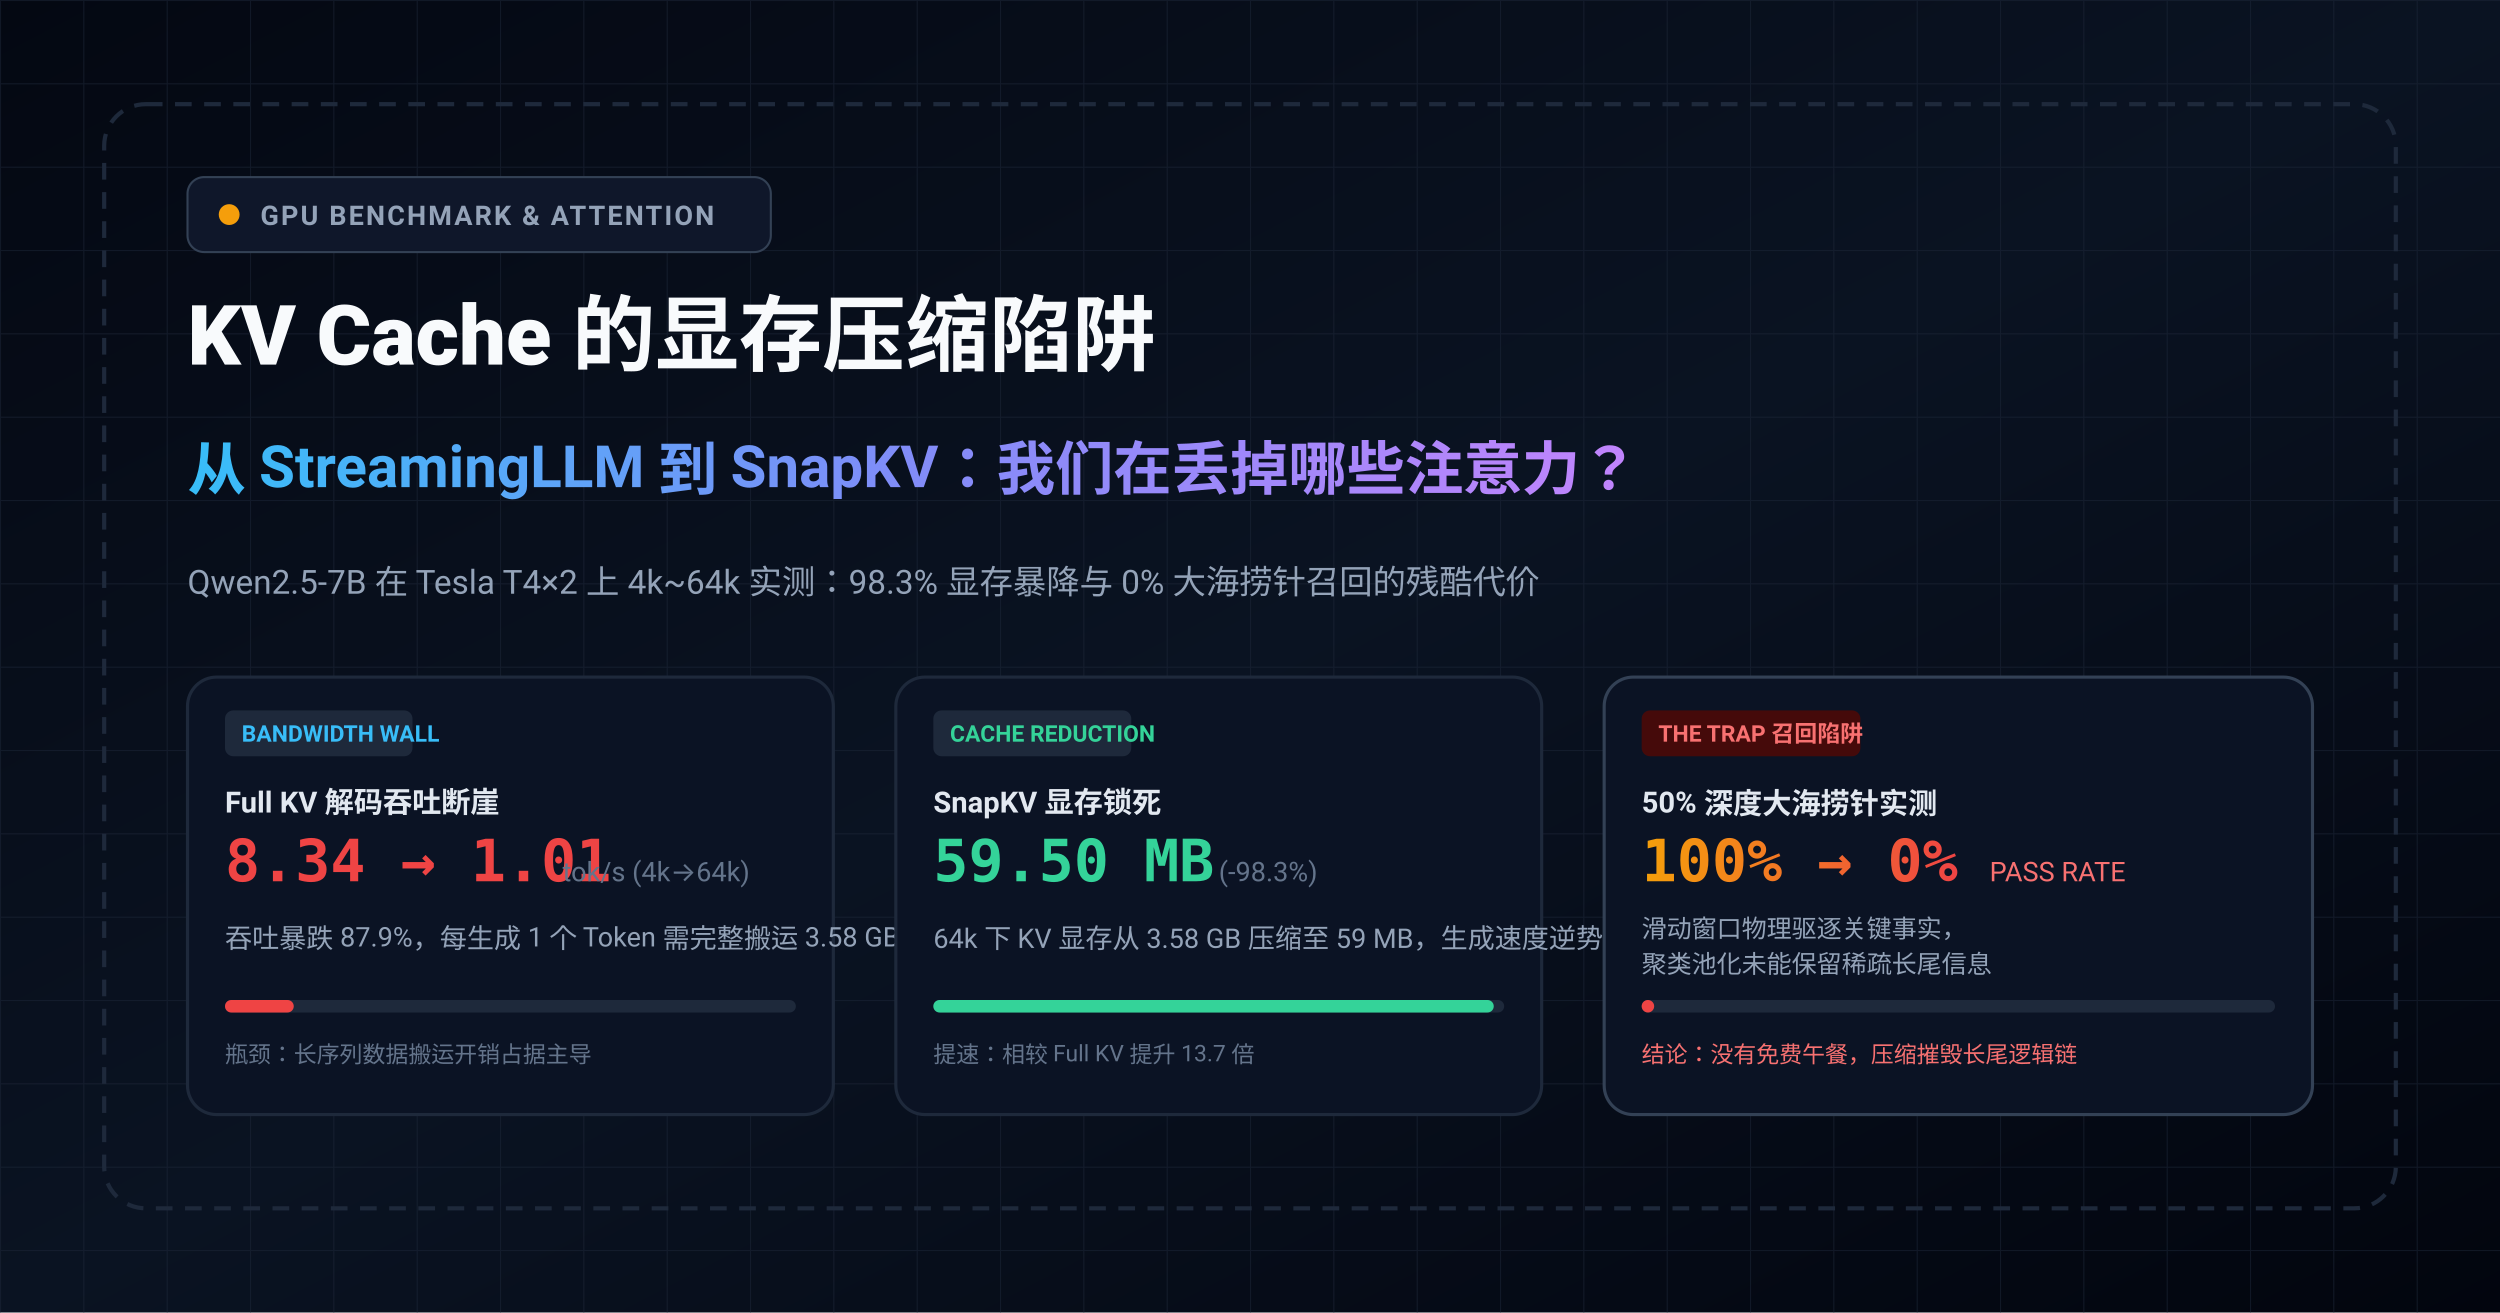
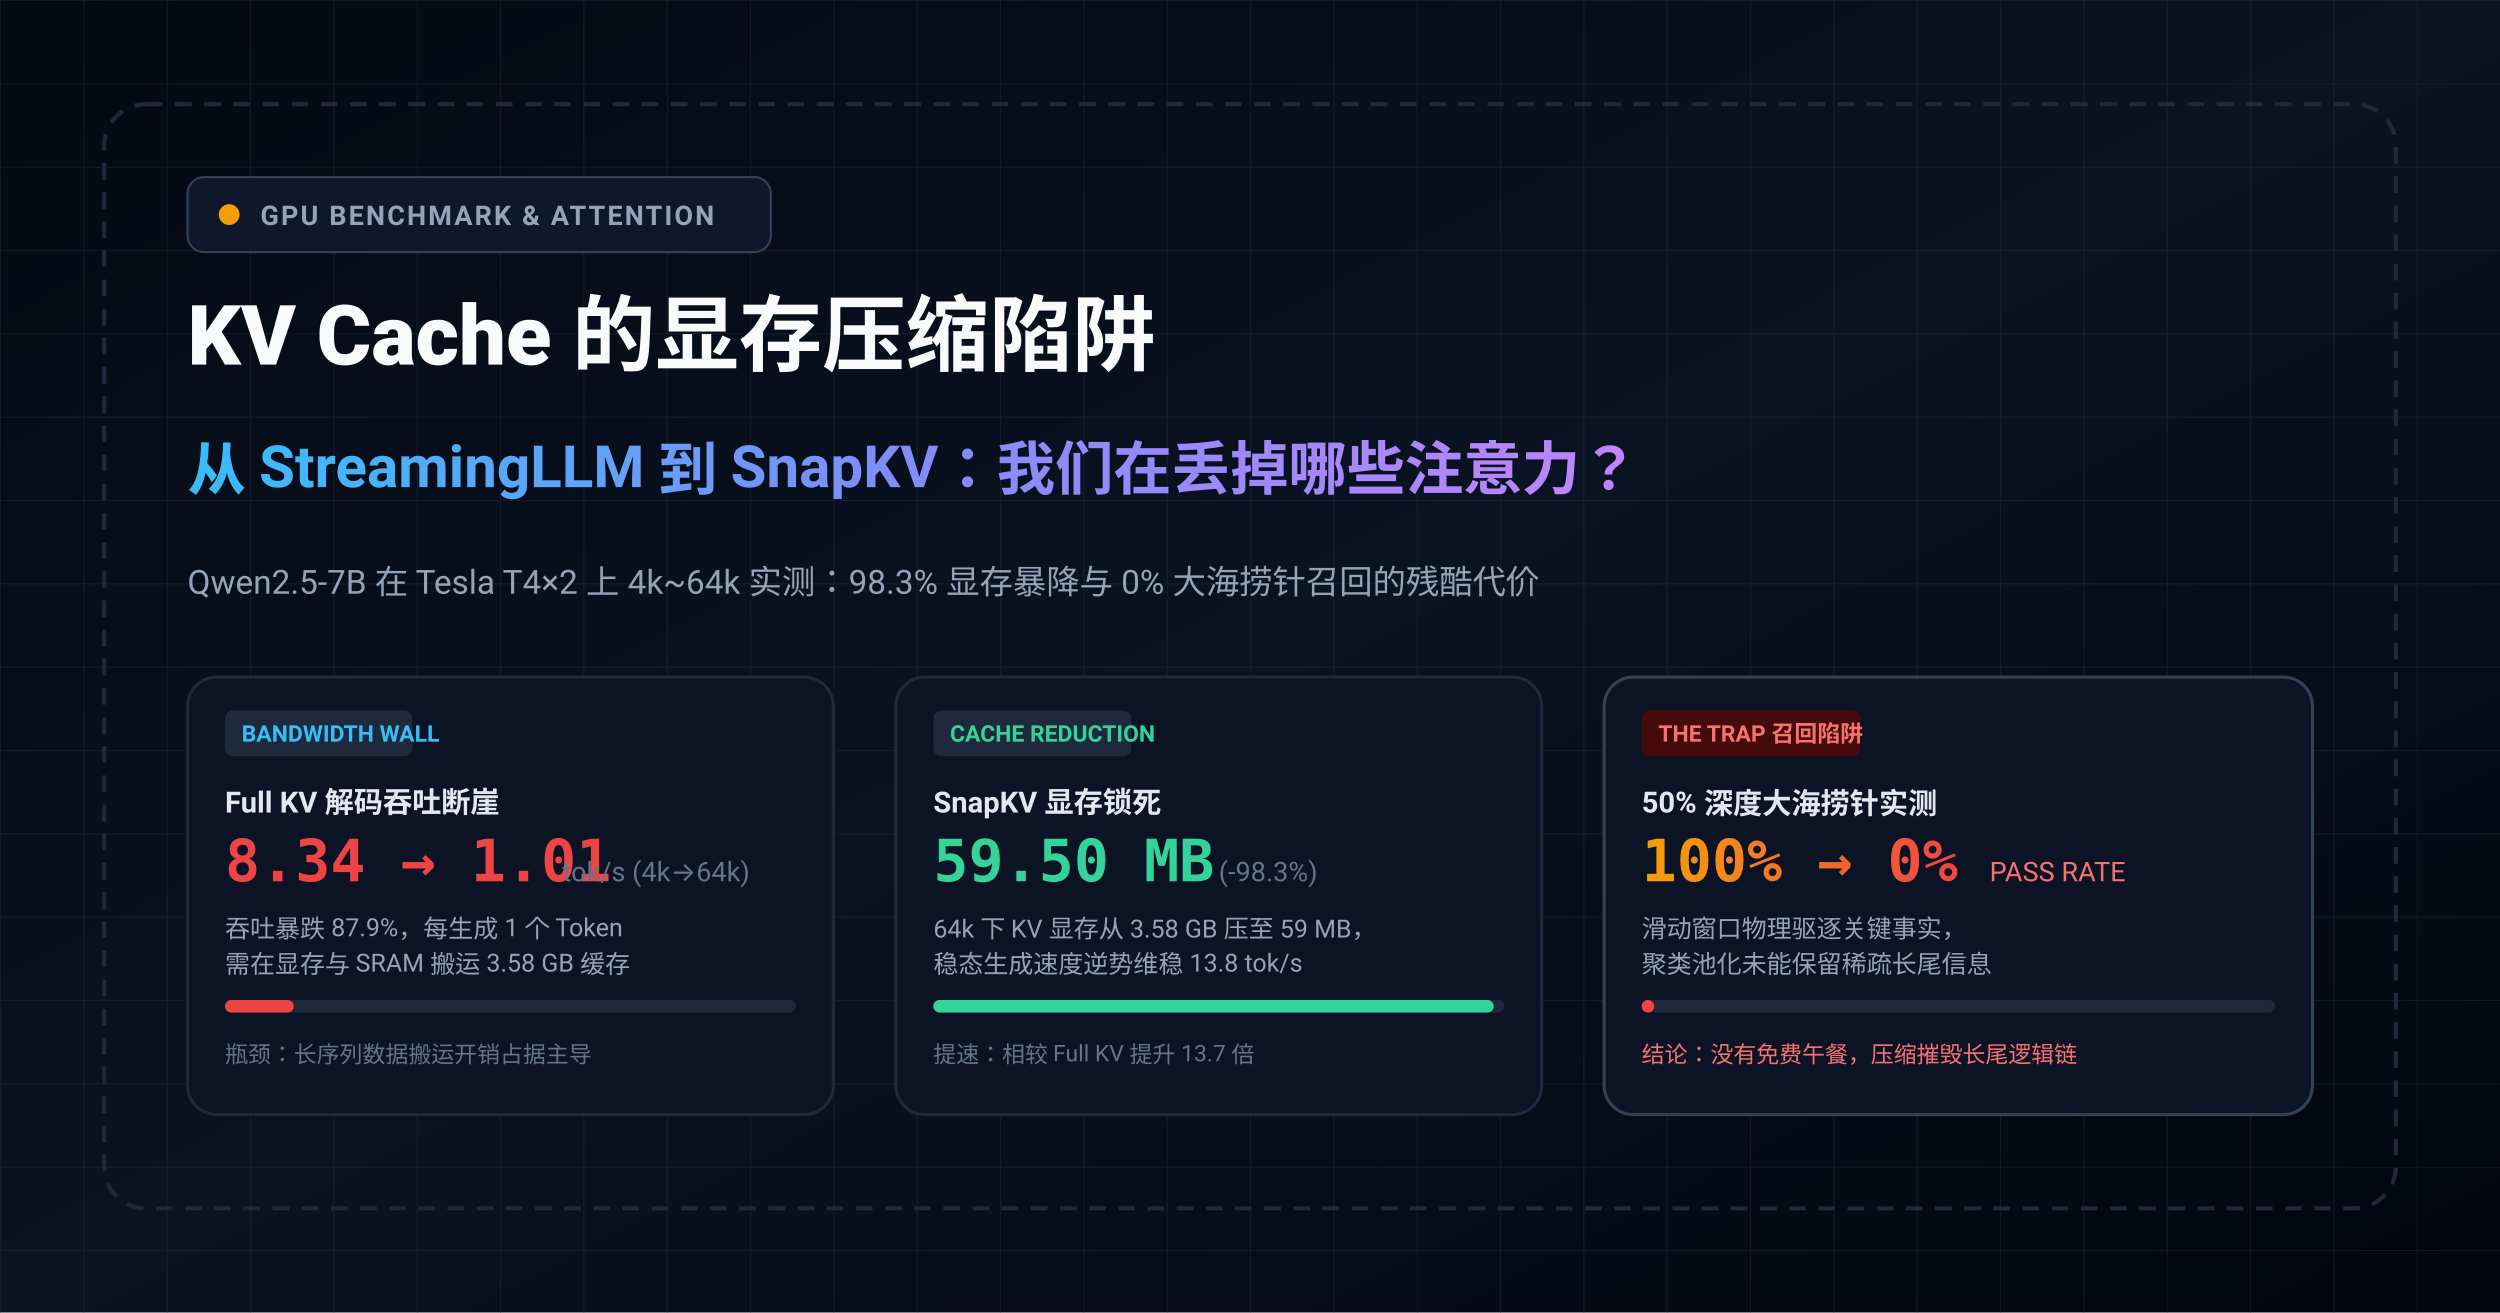
<svg xmlns="http://www.w3.org/2000/svg" width="1200" height="630" viewBox="0 0 1200 630">
  <defs>
    <linearGradient id="bg" x1="0%" y1="0%" x2="100%" y2="100%">
      <stop offset="0%" stop-color="#040812" />
      <stop offset="50%" stop-color="#0a1322" />
      <stop offset="100%" stop-color="#02050e" />
    </linearGradient>
    <linearGradient id="accent-cyan" x1="0%" y1="0%" x2="100%" y2="0%">
      <stop offset="0%" stop-color="#38bdf8" />
      <stop offset="50%" stop-color="#818cf8" />
      <stop offset="100%" stop-color="#c084fc" />
    </linearGradient>
    <linearGradient id="accent-warn" x1="0%" y1="0%" x2="100%" y2="0%">
      <stop offset="0%" stop-color="#f59e0b" />
      <stop offset="100%" stop-color="#ef4444" />
    </linearGradient>
    <pattern id="grid" width="40" height="40" patternUnits="userSpaceOnUse">
      <path d="M 40 0 L 0 0 0 40" fill="none" stroke="#1e293b" stroke-width="1" stroke-opacity="0.5" />
    </pattern>
  </defs>
  <rect width="1200" height="630" fill="url(#bg)" />
  <rect width="1200" height="630" fill="url(#grid)" />
  <rect x="50" y="50" width="1100" height="530" rx="20" fill="none" stroke="#1e293b" stroke-width="2" stroke-dasharray="8,6" />
  <rect x="90" y="85" width="280" height="36" rx="8" fill="#0f172a" stroke="#334155" stroke-width="1" />
  <circle cx="110" cy="103" r="5" fill="#f59e0b" />
  <text x="125" y="108" font-family="-apple-system, BlinkMacSystemFont, 'Segoe UI', Roboto, sans-serif" font-size="13" font-weight="700" fill="#94a3b8" letter-spacing="1">GPU BENCHMARK &amp; ATTENTION</text>
  <text x="90" y="175" font-family="-apple-system, BlinkMacSystemFont, 'Segoe UI', Roboto, sans-serif" font-size="40" font-weight="800" fill="#f8fafc">KV Cache 的显存压缩陷阱</text>
  <text x="90" y="235" font-family="-apple-system, BlinkMacSystemFont, 'Segoe UI', Roboto, sans-serif" font-size="28" font-weight="600" fill="url(#accent-cyan)">从 StreamingLLM 到 SnapKV：我们在丢掉哪些注意力？</text>
  <text x="90" y="285" font-family="-apple-system, BlinkMacSystemFont, 'Segoe UI', Roboto, sans-serif" font-size="16" fill="#94a3b8">Qwen2.5-7B 在 Tesla T4×2 上 4k~64k 实测：98.3% 显存暴降与 0% 大海捞针召回的残酷代价</text>
  <g transform="translate(90, 325)">
    <rect x="0" y="0" width="310" height="210" rx="14" fill="#0b1324" stroke="#1e293b" stroke-width="1.5" />
    <rect x="18" y="16" width="90" height="22" rx="4" fill="#1e293b" />
    <text x="26" y="31" font-family="-apple-system, BlinkMacSystemFont, 'Segoe UI', Roboto, sans-serif" font-size="11" font-weight="600" fill="#38bdf8">BANDWIDTH WALL</text>
    <text x="18" y="65" font-family="-apple-system, BlinkMacSystemFont, 'Segoe UI', Roboto, sans-serif" font-size="14" font-weight="700" fill="#e2e8f0">Full KV 解码吞吐断崖</text>
    <text x="18" y="98" font-family="ui-monospace, monospace" font-size="28" font-weight="800" fill="#ef4444">8.34 → 1.01</text>
    <text x="180" y="98" font-family="-apple-system, BlinkMacSystemFont, 'Segoe UI', Roboto, sans-serif" font-size="13" fill="#64748b">tok/s (4k→64k)</text>
-     <text x="18" y="130" font-family="-apple-system, BlinkMacSystemFont, 'Segoe UI', Roboto, sans-serif" font-size="13" fill="#94a3b8">吞吐暴跌 87.9%，每生成 1 个 Token 需完整搬运 3.58 GB 显存</text>
+     <text x="18" y="125" font-family="-apple-system, BlinkMacSystemFont, 'Segoe UI', Roboto, sans-serif" font-size="12" fill="#94a3b8">吞吐暴跌 87.9%，每生成 1 个 Token</text>
+     <text x="18" y="142" font-family="-apple-system, BlinkMacSystemFont, 'Segoe UI', Roboto, sans-serif" font-size="12" fill="#94a3b8">需在显存与 SRAM 搬运 3.58 GB 缓存</text>
    <rect x="18" y="155" width="274" height="6" rx="3" fill="#1e293b" />
    <rect x="18" y="155" width="33" height="6" rx="3" fill="#ef4444" />
    <text x="18" y="185" font-family="-apple-system, BlinkMacSystemFont, 'Segoe UI', Roboto, sans-serif" font-size="11" fill="#64748b">瓶颈：长序列数据搬运开销占据主导</text>
    <rect x="340" y="0" width="310" height="210" rx="14" fill="#0b1324" stroke="#1e293b" stroke-width="1.5" />
    <rect x="358" y="16" width="95" height="22" rx="4" fill="#1e293b" />
    <text x="366" y="31" font-family="-apple-system, BlinkMacSystemFont, 'Segoe UI', Roboto, sans-serif" font-size="11" font-weight="600" fill="#34d399">CACHE REDUCTION</text>
    <text x="358" y="65" font-family="-apple-system, BlinkMacSystemFont, 'Segoe UI', Roboto, sans-serif" font-size="14" font-weight="700" fill="#e2e8f0">SnapKV 显存锁死</text>
    <text x="358" y="98" font-family="ui-monospace, monospace" font-size="28" font-weight="800" fill="#34d399">59.50 MB</text>
    <text x="495" y="98" font-family="-apple-system, BlinkMacSystemFont, 'Segoe UI', Roboto, sans-serif" font-size="13" fill="#64748b">(-98.3%)</text>
-     <text x="358" y="130" font-family="-apple-system, BlinkMacSystemFont, 'Segoe UI', Roboto, sans-serif" font-size="13" fill="#94a3b8">64k 下 KV 显存从 3.58 GB 压缩至 59 MB，生成速度逆势维稳 13.8 tok/s</text>
+     <text x="358" y="125" font-family="-apple-system, BlinkMacSystemFont, 'Segoe UI', Roboto, sans-serif" font-size="12" fill="#94a3b8">64k 下 KV 显存从 3.58 GB 压至 59 MB，</text>
+     <text x="358" y="142" font-family="-apple-system, BlinkMacSystemFont, 'Segoe UI', Roboto, sans-serif" font-size="12" fill="#94a3b8">稳态生成速度逆势维稳 13.8 tok/s</text>
    <rect x="358" y="155" width="274" height="6" rx="3" fill="#1e293b" />
    <rect x="358" y="155" width="269" height="6" rx="3" fill="#34d399" />
    <text x="358" y="185" font-family="-apple-system, BlinkMacSystemFont, 'Segoe UI', Roboto, sans-serif" font-size="11" fill="#64748b">提速：相较 Full KV 提升 13.7 倍</text>
    <rect x="680" y="0" width="340" height="210" rx="14" fill="#0b1324" stroke="#334155" stroke-width="1.5" />
    <rect x="698" y="16" width="105" height="22" rx="4" fill="#450a0a" />
    <text x="706" y="31" font-family="-apple-system, BlinkMacSystemFont, 'Segoe UI', Roboto, sans-serif" font-size="11" font-weight="700" fill="#f87171">THE TRAP 召回陷阱</text>
    <text x="698" y="65" font-family="-apple-system, BlinkMacSystemFont, 'Segoe UI', Roboto, sans-serif" font-size="14" font-weight="700" fill="#e2e8f0">50% 深度大海捞针实测</text>
    <text x="698" y="98" font-family="ui-monospace, monospace" font-size="28" font-weight="800" fill="url(#accent-warn)">100% → 0%</text>
    <text x="865" y="98" font-family="-apple-system, BlinkMacSystemFont, 'Segoe UI', Roboto, sans-serif" font-size="13" fill="#f87171">PASS RATE</text>
    <text x="698" y="125" font-family="-apple-system, BlinkMacSystemFont, 'Segoe UI', Roboto, sans-serif" font-size="12" fill="#94a3b8">滑动窗口物理驱逐关键事实，</text>
    <text x="698" y="142" font-family="-apple-system, BlinkMacSystemFont, 'Segoe UI', Roboto, sans-serif" font-size="12" fill="#94a3b8">聚类池化未能保留稀疏长尾信息</text>
    <rect x="698" y="155" width="304" height="6" rx="3" fill="#1e293b" />
    <rect x="698" y="155" width="6" height="6" rx="3" fill="#ef4444" />
    <text x="698" y="185" font-family="-apple-system, BlinkMacSystemFont, 'Segoe UI', Roboto, sans-serif" font-size="11" fill="#f87171">结论：没有免费午餐，压缩摧毁长尾逻辑链</text>
  </g>
</svg>
